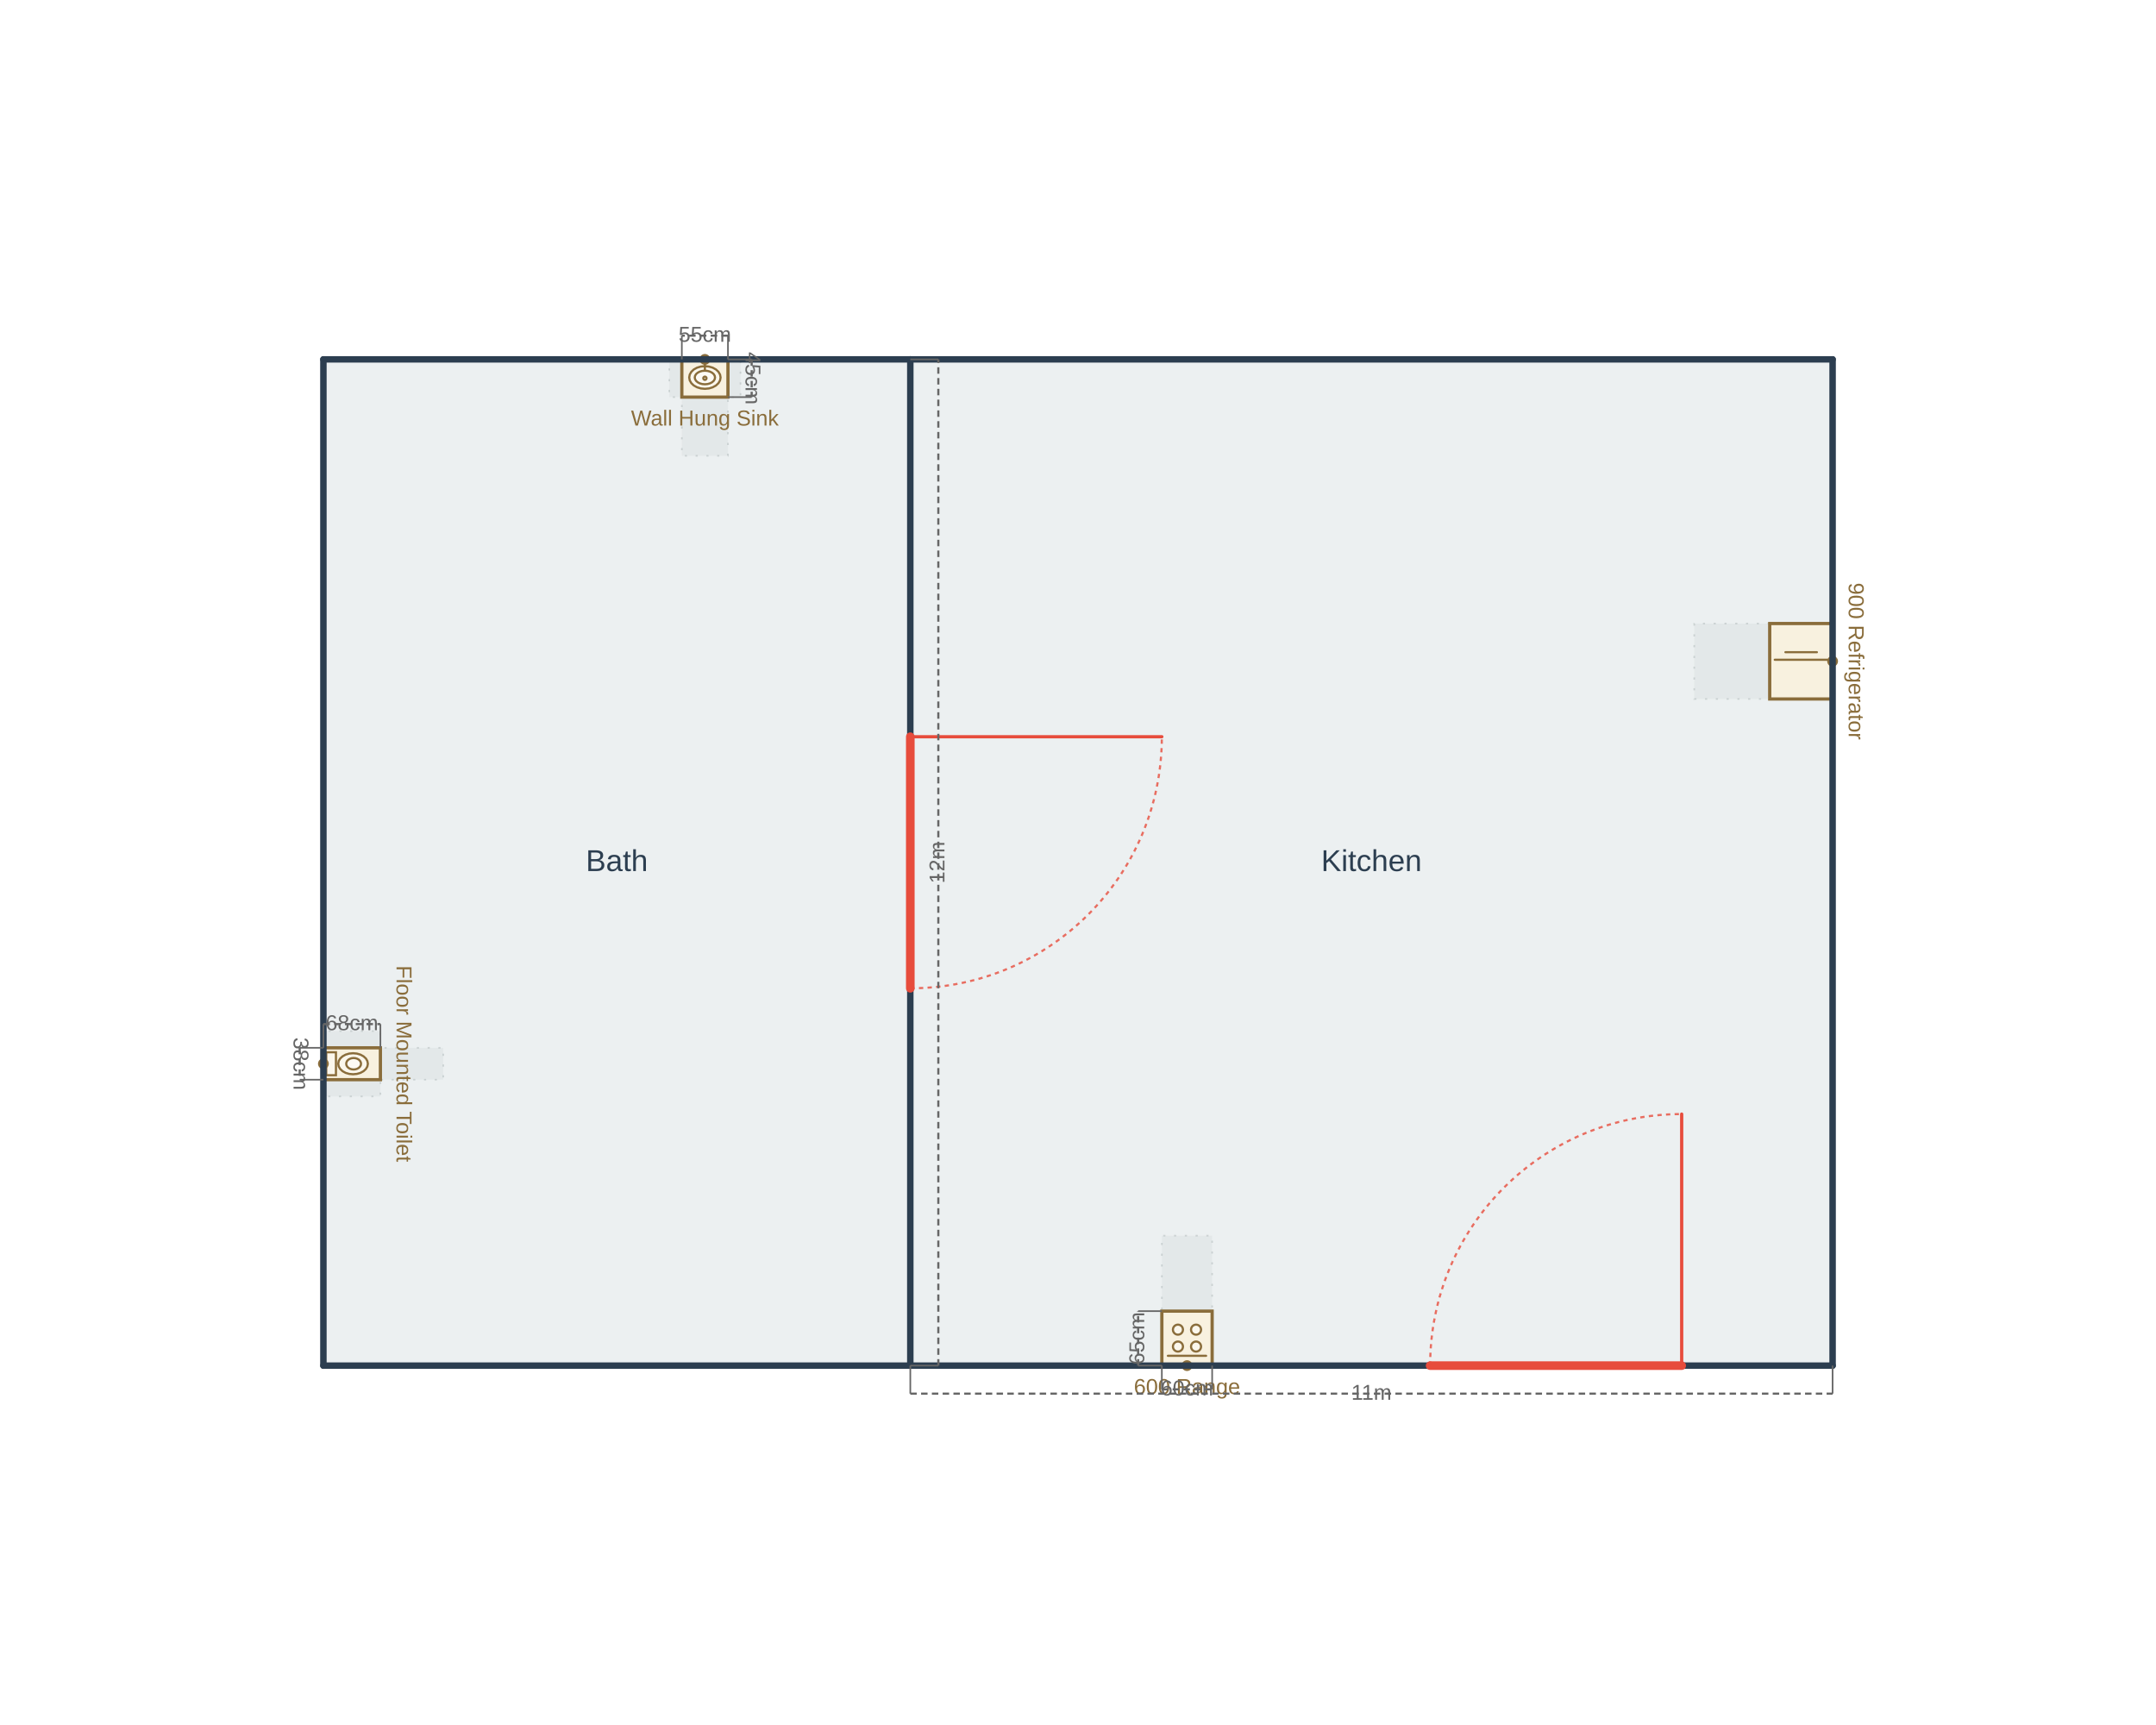
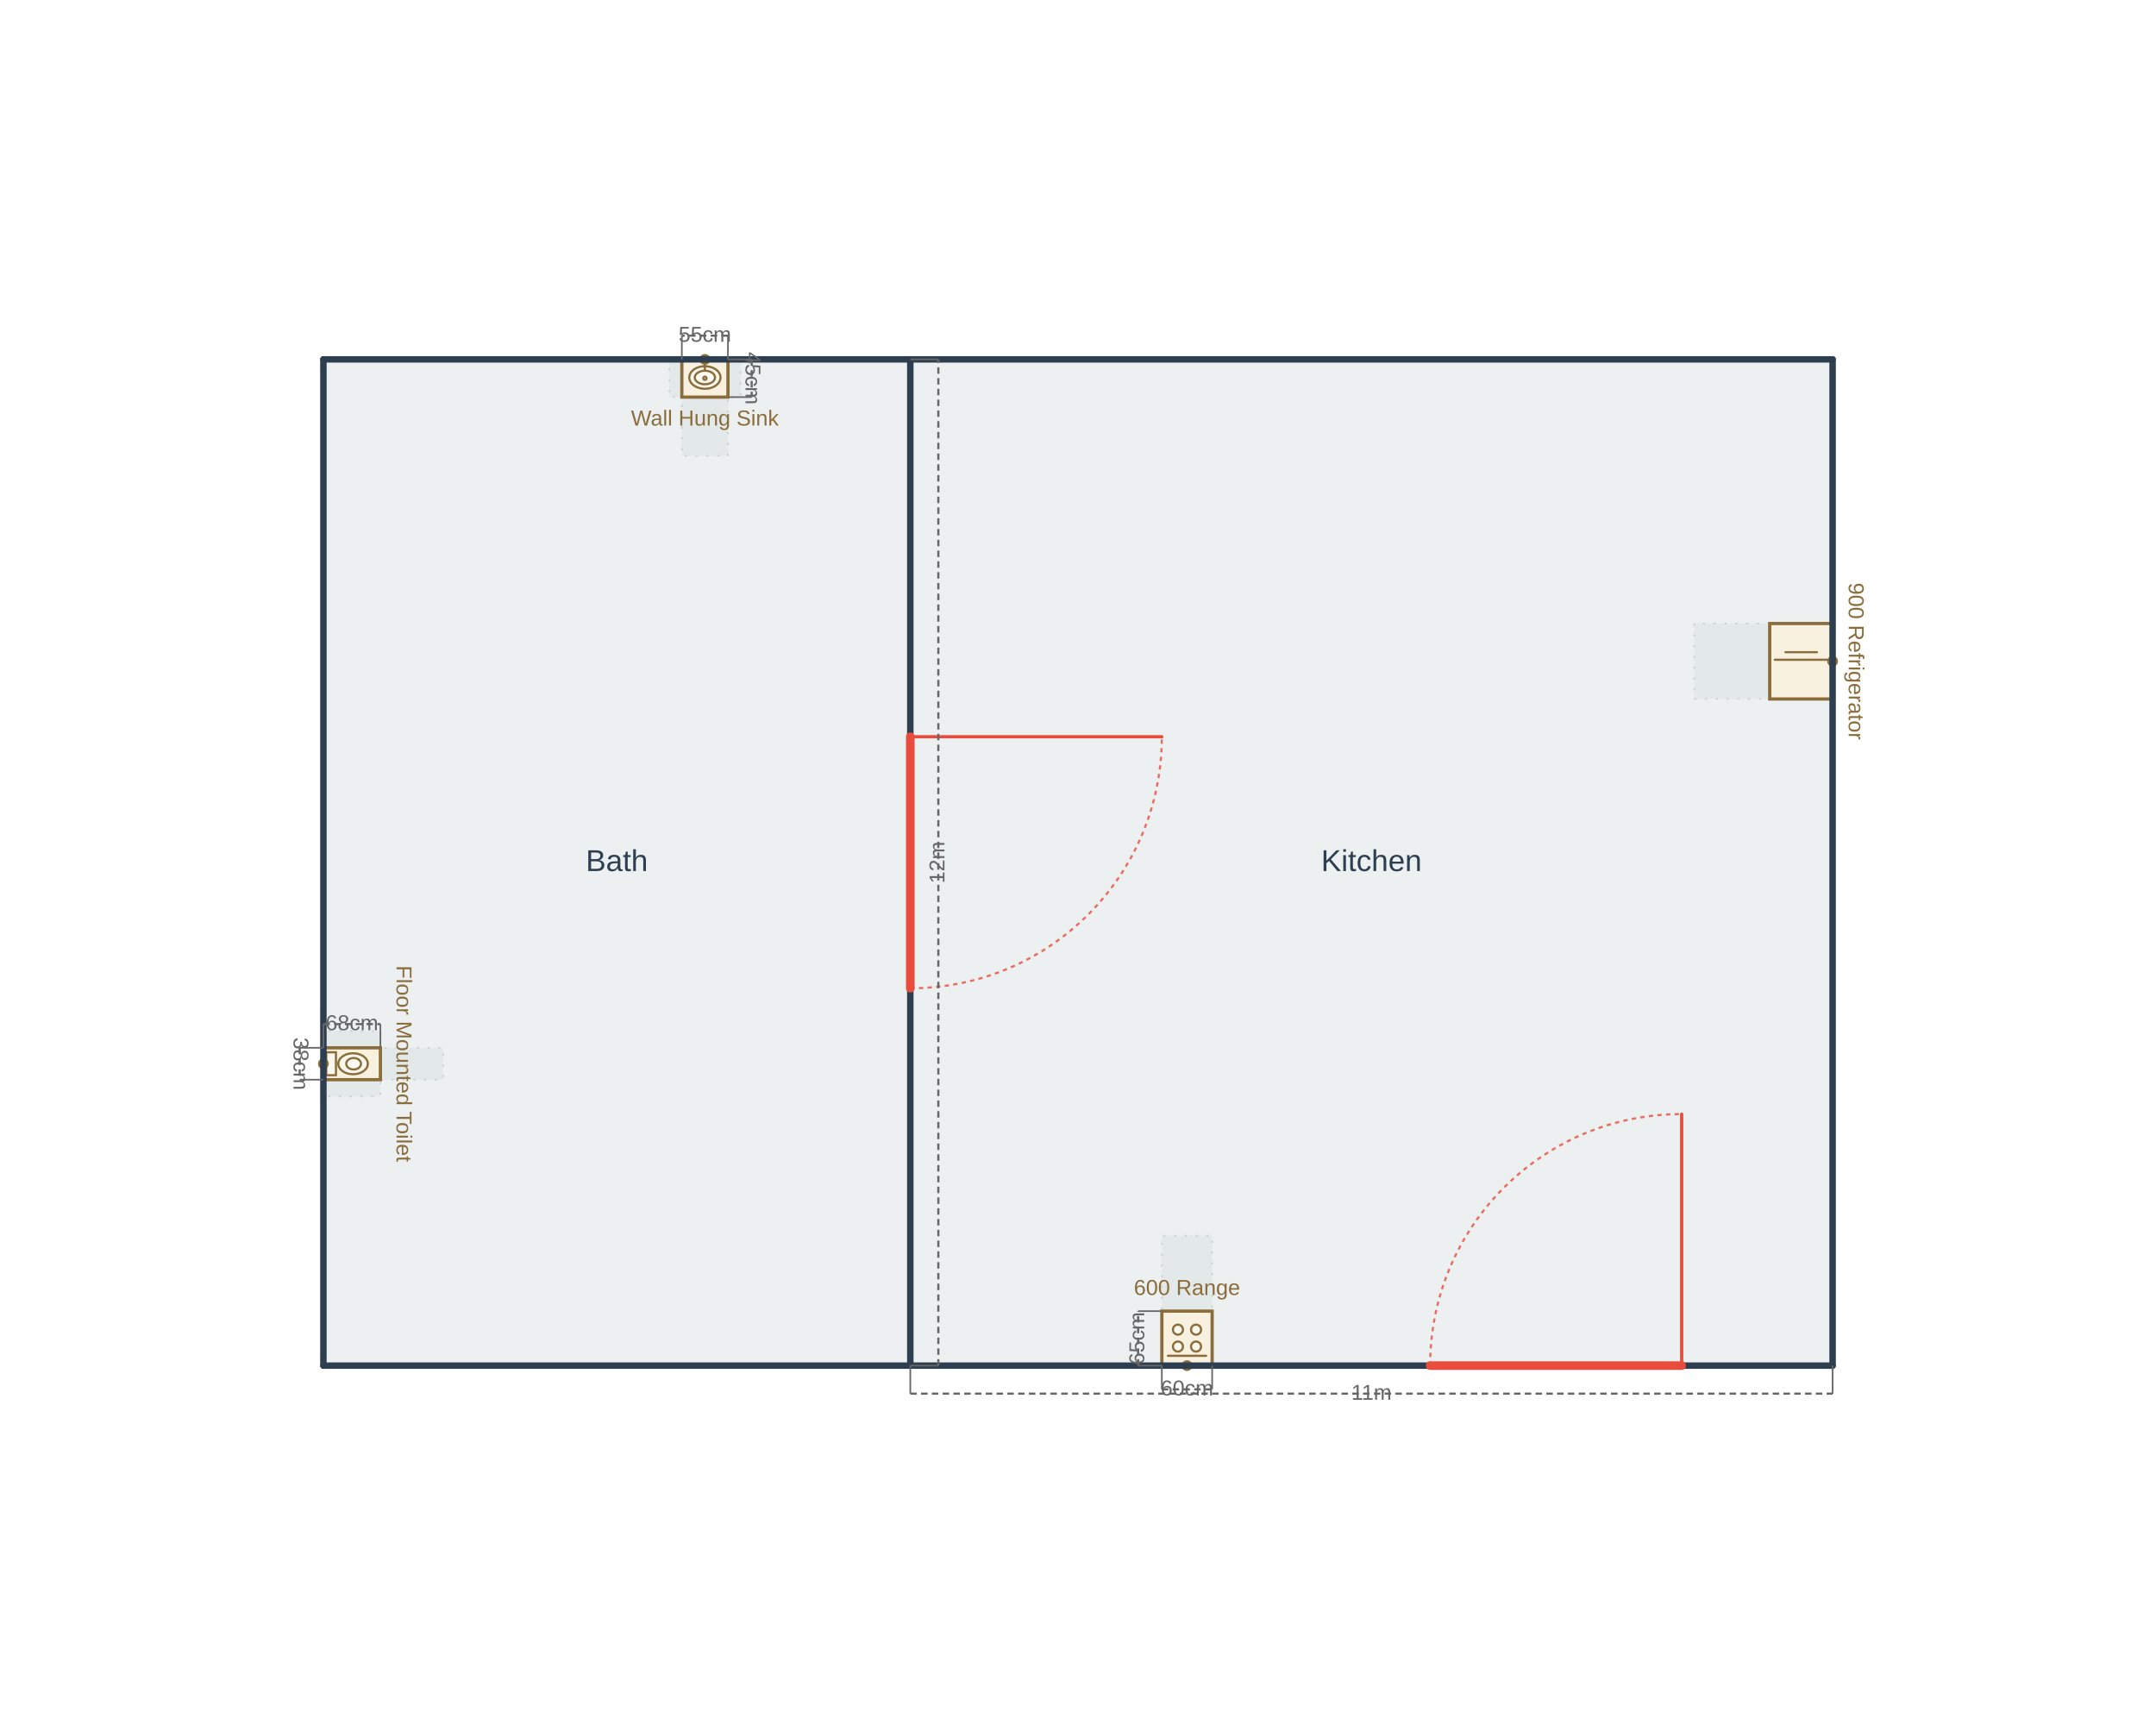
<svg xmlns="http://www.w3.org/2000/svg" width="1000" height="800" viewBox="0 0 1000 800">
  <defs>
    <style>
      .room-label { font-family: Arial, sans-serif; font-weight: 500; }
    </style>
  </defs>
  <rect width="1000" height="800" fill="#ffffff" />
  <path d="M 150.00 633.33 L 850.00 633.33 L 850.00 166.67 L 150.00 166.67 Z" fill="none" stroke="#7f8c8d" stroke-width="2" stroke-dasharray="8,4" />
  <path d="M 150.00 633.33 L 422.22 633.33 L 422.22 166.67 L 150.00 166.67 Z" fill="#ecf0f1" stroke="#bdc3c7" stroke-width="1" />
  <path d="M 422.22 633.33 L 850.00 633.33 L 850.00 166.67 L 422.22 166.67 Z" fill="#ecf0f1" stroke="#bdc3c7" stroke-width="1" />
  <path class="object-clearance" d="M 176.44 485.94 L 176.44 500.72 L 205.61 500.72 L 205.61 485.94 Z" fill="#7f8c8d" fill-opacity="0.08" stroke="#7f8c8d" stroke-opacity="0.28" stroke-width="0.75" stroke-dasharray="1,4" />
  <path class="object-clearance" d="M 150.00 478.17 L 150.00 485.94 L 176.44 485.94 L 176.44 478.17 Z" fill="#7f8c8d" fill-opacity="0.08" stroke="#7f8c8d" stroke-opacity="0.28" stroke-width="0.75" stroke-dasharray="1,4" />
  <path class="object-clearance" d="M 150.00 500.72 L 150.00 508.50 L 176.44 508.50 L 176.44 500.72 Z" fill="#7f8c8d" fill-opacity="0.08" stroke="#7f8c8d" stroke-opacity="0.28" stroke-width="0.75" stroke-dasharray="1,4" />
  <path class="object-clearance" d="M 337.64 184.17 L 316.25 184.17 L 316.25 211.39 L 337.64 211.39 Z" fill="#7f8c8d" fill-opacity="0.08" stroke="#7f8c8d" stroke-opacity="0.28" stroke-width="0.75" stroke-dasharray="1,4" />
  <path class="object-clearance" d="M 343.47 166.67 L 337.64 166.67 L 337.64 184.17 L 343.47 184.17 Z" fill="#7f8c8d" fill-opacity="0.08" stroke="#7f8c8d" stroke-opacity="0.28" stroke-width="0.75" stroke-dasharray="1,4" />
  <path class="object-clearance" d="M 316.25 166.67 L 310.42 166.67 L 310.42 184.17 L 316.25 184.17 Z" fill="#7f8c8d" fill-opacity="0.08" stroke="#7f8c8d" stroke-opacity="0.28" stroke-width="0.75" stroke-dasharray="1,4" />
  <path class="object-clearance" d="M 538.89 608.06 L 562.22 608.06 L 562.22 573.06 L 538.89 573.06 Z" fill="#7f8c8d" fill-opacity="0.08" stroke="#7f8c8d" stroke-opacity="0.28" stroke-width="0.75" stroke-dasharray="1,4" />
  <path class="object-clearance" d="M 820.83 324.17 L 820.83 289.17 L 785.83 289.17 L 785.83 324.17 Z" fill="#7f8c8d" fill-opacity="0.08" stroke="#7f8c8d" stroke-opacity="0.28" stroke-width="0.75" stroke-dasharray="1,4" />
  <g class="fixture fixture-toilet" data-object="wc" data-catalog-id="builtin.sanitary.toilet.floor_mounted">
    <path class="fixture-base fixture-toilet" d="M 150.00 485.94 L 150.00 500.72 L 176.44 500.72 L 176.44 485.94 Z" fill="#f8f1df" stroke="#8a6d3b" stroke-width="1.5" />
    <path class="fixture-detail fixture-toilet-tank" d="M 151.32 488.01 L 151.32 498.65 L 155.82 498.65 L 155.82 488.01 Z" fill="#ffffff" fill-opacity="0.42" stroke="#8a6d3b" stroke-width="1" />
    <path class="fixture-detail fixture-toilet-bowl" d="M 163.75 498.21 L 165.53 498.04 L 167.19 497.56 L 168.61 496.78 L 169.71 495.77 L 170.39 494.60 L 170.63 493.33 L 170.39 492.07 L 169.71 490.89 L 168.61 489.89 L 167.19 489.11 L 165.53 488.62 L 163.75 488.46 L 161.97 488.62 L 160.31 489.11 L 158.89 489.89 L 157.80 490.89 L 157.11 492.07 L 156.88 493.33 L 157.11 494.60 L 157.80 495.77 L 158.89 496.78 L 160.31 497.56 L 161.97 498.04 Z" fill="#ffffff" fill-opacity="0.42" stroke="#8a6d3b" stroke-width="1" />
    <path class="fixture-detail fixture-toilet-water" d="M 164.02 495.99 L 164.91 495.90 L 165.73 495.64 L 166.45 495.21 L 166.99 494.66 L 167.34 494.02 L 167.45 493.33 L 167.34 492.64 L 166.99 492.00 L 166.45 491.45 L 165.73 491.03 L 164.91 490.76 L 164.02 490.67 L 163.13 490.76 L 162.30 491.03 L 161.58 491.45 L 161.04 492.00 L 160.69 492.64 L 160.58 493.33 L 160.69 494.02 L 161.04 494.66 L 161.58 495.21 L 162.30 495.64 L 163.13 495.90 Z" fill="#ffffff" fill-opacity="0.42" stroke="#8a6d3b" stroke-width="1" />
  </g>
  <circle data-object-origin="wc" cx="150.00" cy="493.33" r="2.5" fill="#8a6d3b" />
  <g class="fixture fixture-bath-sink" data-object="lav" data-catalog-id="builtin.sanitary.sink.wall_hung">
    <path class="fixture-base fixture-bath-sink" d="M 337.64 166.67 L 316.25 166.67 L 316.25 184.17 L 337.64 184.17 Z" fill="#f8f1df" stroke="#8a6d3b" stroke-width="1.5" />
    <path class="fixture-detail fixture-sink-basin" d="M 319.67 175.07 L 319.92 176.43 L 320.65 177.69 L 321.80 178.78 L 323.31 179.61 L 325.06 180.14 L 326.94 180.32 L 328.83 180.14 L 330.58 179.61 L 332.09 178.78 L 333.24 177.69 L 333.97 176.43 L 334.22 175.07 L 333.97 173.71 L 333.24 172.44 L 332.09 171.35 L 330.58 170.52 L 328.83 170.00 L 326.94 169.82 L 325.06 170.00 L 323.31 170.52 L 321.80 171.35 L 320.65 172.44 L 319.92 173.71 Z" fill="#ffffff" fill-opacity="0.42" stroke="#8a6d3b" stroke-width="1" />
    <path class="fixture-detail fixture-sink-inner" d="M 322.24 175.07 L 322.40 175.88 L 322.87 176.64 L 323.62 177.29 L 324.59 177.79 L 325.73 178.11 L 326.94 178.22 L 328.16 178.11 L 329.30 177.79 L 330.27 177.29 L 331.02 176.64 L 331.49 175.88 L 331.65 175.07 L 331.49 174.25 L 331.02 173.49 L 330.27 172.84 L 329.30 172.34 L 328.16 172.02 L 326.94 171.92 L 325.73 172.02 L 324.59 172.34 L 323.62 172.84 L 322.87 173.49 L 322.40 174.25 Z" fill="#ffffff" fill-opacity="0.42" stroke="#8a6d3b" stroke-width="1" />
    <path class="fixture-detail fixture-drain" d="M 326.20 175.42 L 326.22 175.61 L 326.30 175.79 L 326.42 175.95 L 326.57 176.06 L 326.75 176.14 L 326.94 176.17 L 327.14 176.14 L 327.32 176.06 L 327.47 175.95 L 327.59 175.79 L 327.67 175.61 L 327.69 175.42 L 327.67 175.22 L 327.59 175.04 L 327.47 174.89 L 327.32 174.77 L 327.14 174.69 L 326.94 174.67 L 326.75 174.69 L 326.57 174.77 L 326.42 174.89 L 326.30 175.04 L 326.22 175.22 Z" fill="#ffffff" fill-opacity="0.42" stroke="#8a6d3b" stroke-width="1" />
    <line class="fixture-detail fixture-faucet" x1="326.94" y1="168.77" x2="326.94" y2="171.92" stroke="#8a6d3b" stroke-width="1" stroke-linecap="round" />
  </g>
  <circle data-object-origin="lav" cx="326.94" cy="166.67" r="2.5" fill="#8a6d3b" />
  <g class="fixture fixture-range" data-object="range" data-catalog-id="builtin.kitchen.range.size_600">
    <path class="fixture-base fixture-range" d="M 538.89 633.33 L 562.22 633.33 L 562.22 608.06 L 538.89 608.06 Z" fill="#f8f1df" stroke="#8a6d3b" stroke-width="1.5" />
    <path class="fixture-detail fixture-burner" d="M 548.69 624.49 L 548.61 623.88 L 548.38 623.32 L 548.01 622.84 L 547.52 622.47 L 546.96 622.23 L 546.36 622.15 L 545.75 622.23 L 545.19 622.47 L 544.71 622.84 L 544.33 623.32 L 544.10 623.88 L 544.02 624.49 L 544.10 625.09 L 544.33 625.65 L 544.71 626.14 L 545.19 626.51 L 545.75 626.74 L 546.36 626.82 L 546.96 626.74 L 547.52 626.51 L 548.01 626.14 L 548.38 625.65 L 548.61 625.09 Z" fill="#ffffff" fill-opacity="0.42" stroke="#8a6d3b" stroke-width="1" />
    <path class="fixture-detail fixture-burner" d="M 557.09 624.49 L 557.01 623.88 L 556.78 623.32 L 556.41 622.84 L 555.92 622.47 L 555.36 622.23 L 554.76 622.15 L 554.15 622.23 L 553.59 622.47 L 553.11 622.84 L 552.73 623.32 L 552.50 623.88 L 552.42 624.49 L 552.50 625.09 L 552.73 625.65 L 553.11 626.14 L 553.59 626.51 L 554.15 626.74 L 554.76 626.82 L 555.36 626.74 L 555.92 626.51 L 556.41 626.14 L 556.78 625.65 L 557.01 625.09 Z" fill="#ffffff" fill-opacity="0.42" stroke="#8a6d3b" stroke-width="1" />
    <path class="fixture-detail fixture-burner" d="M 548.69 616.65 L 548.61 616.05 L 548.38 615.48 L 548.01 615.00 L 547.52 614.63 L 546.96 614.40 L 546.36 614.32 L 545.75 614.40 L 545.19 614.63 L 544.71 615.00 L 544.33 615.48 L 544.10 616.05 L 544.02 616.65 L 544.10 617.25 L 544.33 617.82 L 544.71 618.30 L 545.19 618.67 L 545.75 618.90 L 546.36 618.98 L 546.96 618.90 L 547.52 618.67 L 548.01 618.30 L 548.38 617.82 L 548.61 617.25 Z" fill="#ffffff" fill-opacity="0.42" stroke="#8a6d3b" stroke-width="1" />
    <path class="fixture-detail fixture-burner" d="M 557.09 616.65 L 557.01 616.05 L 556.78 615.48 L 556.41 615.00 L 555.92 614.63 L 555.36 614.40 L 554.76 614.32 L 554.15 614.40 L 553.59 614.63 L 553.11 615.00 L 552.73 615.48 L 552.50 616.05 L 552.42 616.65 L 552.50 617.25 L 552.73 617.82 L 553.11 618.30 L 553.59 618.67 L 554.15 618.90 L 554.76 618.98 L 555.36 618.90 L 555.92 618.67 L 556.41 618.30 L 556.78 617.82 L 557.01 617.25 Z" fill="#ffffff" fill-opacity="0.42" stroke="#8a6d3b" stroke-width="1" />
    <line class="fixture-detail fixture-control-line" x1="541.69" y1="628.78" x2="559.42" y2="628.78" stroke="#8a6d3b" stroke-width="1" stroke-linecap="round" />
  </g>
  <circle data-object-origin="range" cx="550.56" cy="633.33" r="2.5" fill="#8a6d3b" />
  <g class="fixture fixture-fridge" data-object="fridge" data-catalog-id="builtin.kitchen.fridge.size_900">
    <path class="fixture-base fixture-fridge" d="M 850.00 324.17 L 850.00 289.17 L 820.83 289.17 L 820.83 324.17 Z" fill="#f8f1df" stroke="#8a6d3b" stroke-width="1.5" />
    <line class="fixture-detail fixture-door-split" x1="847.67" y1="305.97" x2="823.17" y2="305.97" stroke="#8a6d3b" stroke-width="1" stroke-linecap="round" />
    <line class="fixture-detail fixture-handle" x1="842.71" y1="302.47" x2="828.12" y2="302.47" stroke="#8a6d3b" stroke-width="1" stroke-linecap="round" />
  </g>
  <circle data-object-origin="fridge" cx="850.00" cy="306.67" r="2.5" fill="#8a6d3b" />
  <line x1="422.22" y1="633.33" x2="422.22" y2="166.67" stroke="#2c3e50" stroke-width="3" stroke-linecap="round" />
  <line x1="150.00" y1="633.33" x2="422.22" y2="633.33" stroke="#2c3e50" stroke-width="3" stroke-linecap="round" />
  <line x1="150.00" y1="166.67" x2="422.22" y2="166.67" stroke="#2c3e50" stroke-width="3" stroke-linecap="round" />
  <line x1="150.00" y1="633.33" x2="150.00" y2="166.67" stroke="#2c3e50" stroke-width="3" stroke-linecap="round" />
  <line x1="422.22" y1="633.33" x2="850.00" y2="633.33" stroke="#2c3e50" stroke-width="3" stroke-linecap="round" />
  <line x1="850.00" y1="633.33" x2="850.00" y2="166.67" stroke="#2c3e50" stroke-width="3" stroke-linecap="round" />
  <line x1="422.22" y1="166.67" x2="850.00" y2="166.67" stroke="#2c3e50" stroke-width="3" stroke-linecap="round" />
  <line x1="422.22" y1="458.33" x2="422.22" y2="341.67" stroke="#e74c3c" stroke-width="4" stroke-linecap="round" />
  <line class="door-leaf" x1="422.22" y1="341.67" x2="538.89" y2="341.67" stroke="#e74c3c" stroke-width="1.5" stroke-linecap="round" />
  <path class="door-swing" d="M 422.22 458.33 A 116.67 116.67 0 0 0 538.89 341.67" fill="none" stroke="#e74c3c" stroke-width="1" stroke-dasharray="2,2" opacity="0.8" />
  <line x1="663.33" y1="633.33" x2="780.00" y2="633.33" stroke="#e74c3c" stroke-width="4" stroke-linecap="round" />
  <line class="door-leaf" x1="780.00" y1="633.33" x2="780.00" y2="516.67" stroke="#e74c3c" stroke-width="1.5" stroke-linecap="round" />
  <path class="door-swing" d="M 663.33 633.33 A 116.67 116.67 0 0 1 780.00 516.67" fill="none" stroke="#e74c3c" stroke-width="1" stroke-dasharray="2,2" opacity="0.8" />
  <text class="room-label" data-room-label="bath" x="286.11" y="400.00" font-size="14" fill="#2c3e50" text-anchor="middle" dominant-baseline="middle" font-family="Arial, sans-serif">Bath</text>
  <text class="room-label" data-room-label="kitchen" x="636.11" y="400.00" font-size="14" fill="#2c3e50" text-anchor="middle" dominant-baseline="middle" font-family="Arial, sans-serif">Kitchen</text>
  <text class="fixture-label" data-object-label="wc" x="186.78" y="493.33" font-size="10.08" fill="#8a6d3b" text-anchor="middle" dominant-baseline="middle" font-family="Arial, sans-serif" transform="rotate(90, 186.78, 493.33)">Floor Mounted Toilet</text>
  <text class="fixture-label" data-object-label="lav" x="326.94" y="194.50" font-size="10.08" fill="#8a6d3b" text-anchor="middle" dominant-baseline="middle" font-family="Arial, sans-serif">Wall Hung Sink</text>
-   <text class="fixture-label" data-object-label="range" x="550.56" y="643.67" font-size="10.08" fill="#8a6d3b" text-anchor="middle" dominant-baseline="middle" font-family="Arial, sans-serif">600 Range</text>
+   <text class="fixture-label" data-object-label="range" x="550.56" y="597.72" font-size="10.08" fill="#8a6d3b" text-anchor="middle" dominant-baseline="middle" font-family="Arial, sans-serif">600 Range</text>
  <text class="fixture-label" data-object-label="fridge" x="860.33" y="306.67" font-size="10.08" fill="#8a6d3b" text-anchor="middle" dominant-baseline="middle" font-family="Arial, sans-serif" transform="rotate(90, 860.33, 306.67)">900 Refrigerator</text>
  <g class="dimension dimension-wall" data-wall-dimension="wall_0">
    <line x1="435.22" y1="633.33" x2="435.22" y2="166.67" stroke="#666666" stroke-width="1" stroke-dasharray="3,2" />
    <line x1="422.22" y1="633.33" x2="435.22" y2="633.33" stroke="#666666" stroke-width="0.75" />
    <line x1="422.22" y1="166.67" x2="435.22" y2="166.67" stroke="#666666" stroke-width="0.75" />
    <text x="435.22" y="400.00" font-size="10" fill="#666666" text-anchor="middle" dominant-baseline="middle" font-family="Arial, sans-serif" transform="rotate(-90, 435.22, 400.00)">12m</text>
  </g>
  <g class="dimension dimension-wall" data-wall-dimension="wall_4">
    <line x1="422.22" y1="646.33" x2="850.00" y2="646.33" stroke="#666666" stroke-width="1" stroke-dasharray="3,2" />
    <line x1="422.22" y1="633.33" x2="422.22" y2="646.33" stroke="#666666" stroke-width="0.75" />
    <line x1="850.00" y1="633.33" x2="850.00" y2="646.33" stroke="#666666" stroke-width="0.75" />
    <text x="636.11" y="646.33" font-size="10" fill="#666666" text-anchor="middle" dominant-baseline="middle" font-family="Arial, sans-serif">11m</text>
  </g>
  <g class="dimension dimension-fixture" data-fixture-dimension="wc">
    <line x1="139.00" y1="485.94" x2="139.00" y2="500.72" stroke="#666666" stroke-width="1" stroke-dasharray="3,2" />
    <line x1="150.00" y1="485.94" x2="139.00" y2="485.94" stroke="#666666" stroke-width="0.75" />
    <line x1="150.00" y1="500.72" x2="139.00" y2="500.72" stroke="#666666" stroke-width="0.75" />
    <text x="139.00" y="493.33" font-size="10" fill="#666666" text-anchor="middle" dominant-baseline="middle" font-family="Arial, sans-serif" transform="rotate(90, 139.00, 493.33)">38cm</text>
  </g>
  <g class="dimension dimension-fixture" data-fixture-dimension="wc">
    <line x1="150.00" y1="474.94" x2="176.44" y2="474.94" stroke="#666666" stroke-width="1" stroke-dasharray="3,2" />
    <line x1="150.00" y1="485.94" x2="150.00" y2="474.94" stroke="#666666" stroke-width="0.75" />
    <line x1="176.44" y1="485.94" x2="176.44" y2="474.94" stroke="#666666" stroke-width="0.75" />
    <text x="163.22" y="474.94" font-size="10" fill="#666666" text-anchor="middle" dominant-baseline="middle" font-family="Arial, sans-serif">68cm</text>
  </g>
  <g class="dimension dimension-fixture" data-fixture-dimension="lav">
    <line x1="337.64" y1="155.67" x2="316.25" y2="155.67" stroke="#666666" stroke-width="1" stroke-dasharray="3,2" />
    <line x1="337.64" y1="166.67" x2="337.64" y2="155.67" stroke="#666666" stroke-width="0.75" />
    <line x1="316.25" y1="166.67" x2="316.25" y2="155.67" stroke="#666666" stroke-width="0.75" />
    <text x="326.94" y="155.67" font-size="10" fill="#666666" text-anchor="middle" dominant-baseline="middle" font-family="Arial, sans-serif">55cm</text>
  </g>
  <g class="dimension dimension-fixture" data-fixture-dimension="lav">
    <line x1="348.64" y1="166.67" x2="348.64" y2="184.17" stroke="#666666" stroke-width="1" stroke-dasharray="3,2" />
    <line x1="337.64" y1="166.67" x2="348.64" y2="166.67" stroke="#666666" stroke-width="0.75" />
    <line x1="337.64" y1="184.17" x2="348.64" y2="184.17" stroke="#666666" stroke-width="0.75" />
    <text x="348.64" y="175.42" font-size="10" fill="#666666" text-anchor="middle" dominant-baseline="middle" font-family="Arial, sans-serif" transform="rotate(90, 348.64, 175.42)">45cm</text>
  </g>
  <g class="dimension dimension-fixture" data-fixture-dimension="range">
    <line x1="538.89" y1="644.33" x2="562.22" y2="644.33" stroke="#666666" stroke-width="1" stroke-dasharray="3,2" />
    <line x1="538.89" y1="633.33" x2="538.89" y2="644.33" stroke="#666666" stroke-width="0.75" />
    <line x1="562.22" y1="633.33" x2="562.22" y2="644.33" stroke="#666666" stroke-width="0.75" />
    <text x="550.56" y="644.33" font-size="10" fill="#666666" text-anchor="middle" dominant-baseline="middle" font-family="Arial, sans-serif">60cm</text>
  </g>
  <g class="dimension dimension-fixture" data-fixture-dimension="range">
    <line x1="527.89" y1="633.33" x2="527.89" y2="608.06" stroke="#666666" stroke-width="1" stroke-dasharray="3,2" />
    <line x1="538.89" y1="633.33" x2="527.89" y2="633.33" stroke="#666666" stroke-width="0.75" />
    <line x1="538.89" y1="608.06" x2="527.89" y2="608.06" stroke="#666666" stroke-width="0.75" />
    <text x="527.89" y="620.69" font-size="10" fill="#666666" text-anchor="middle" dominant-baseline="middle" font-family="Arial, sans-serif" transform="rotate(-90, 527.89, 620.69)">65cm</text>
  </g>
</svg>
